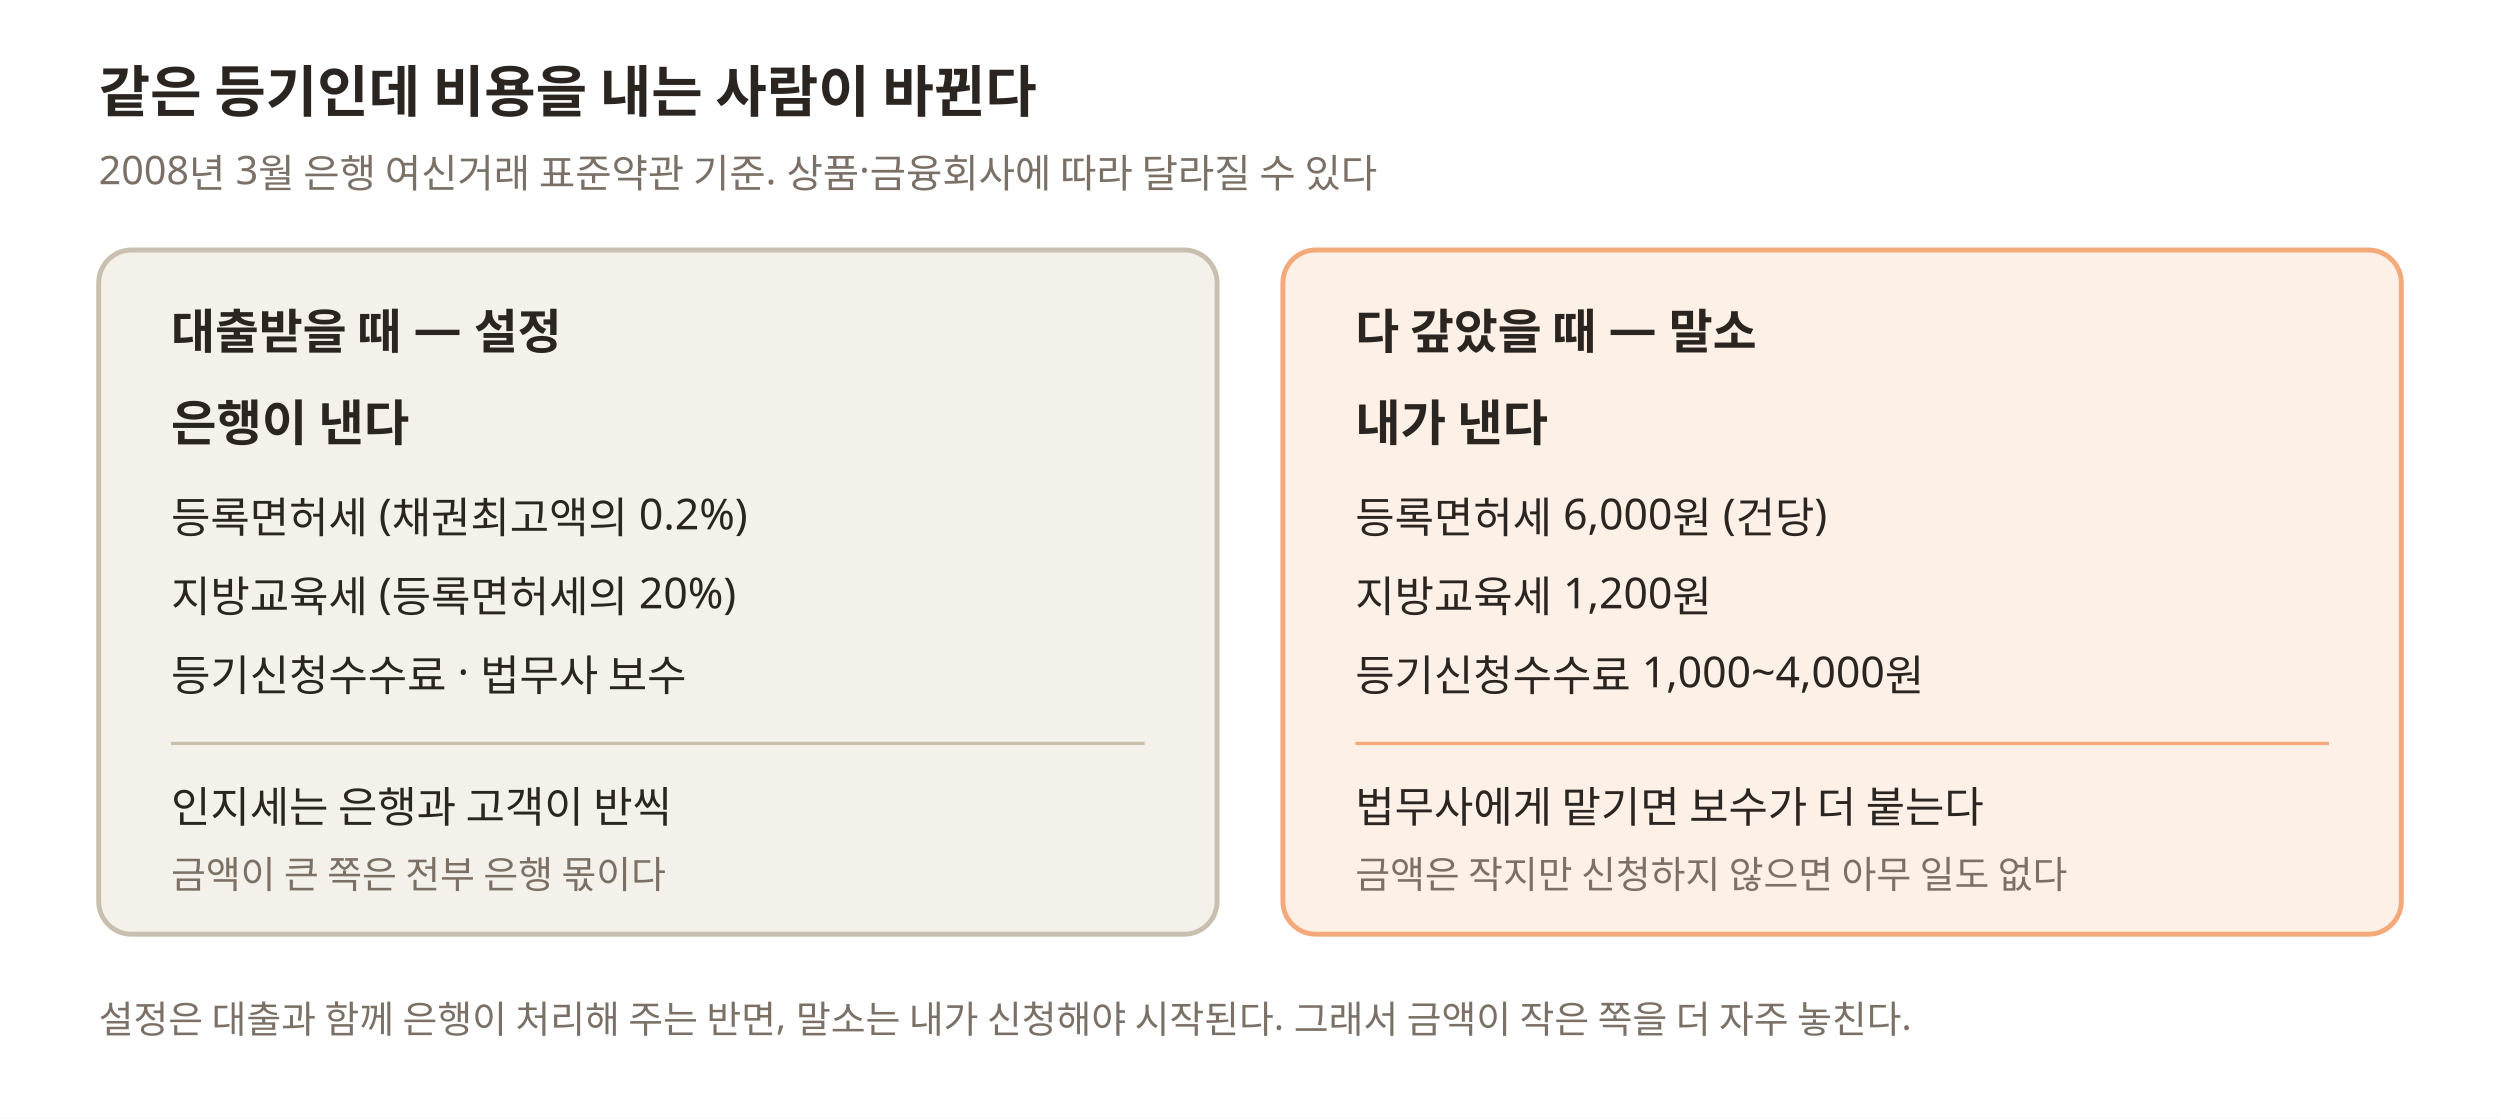
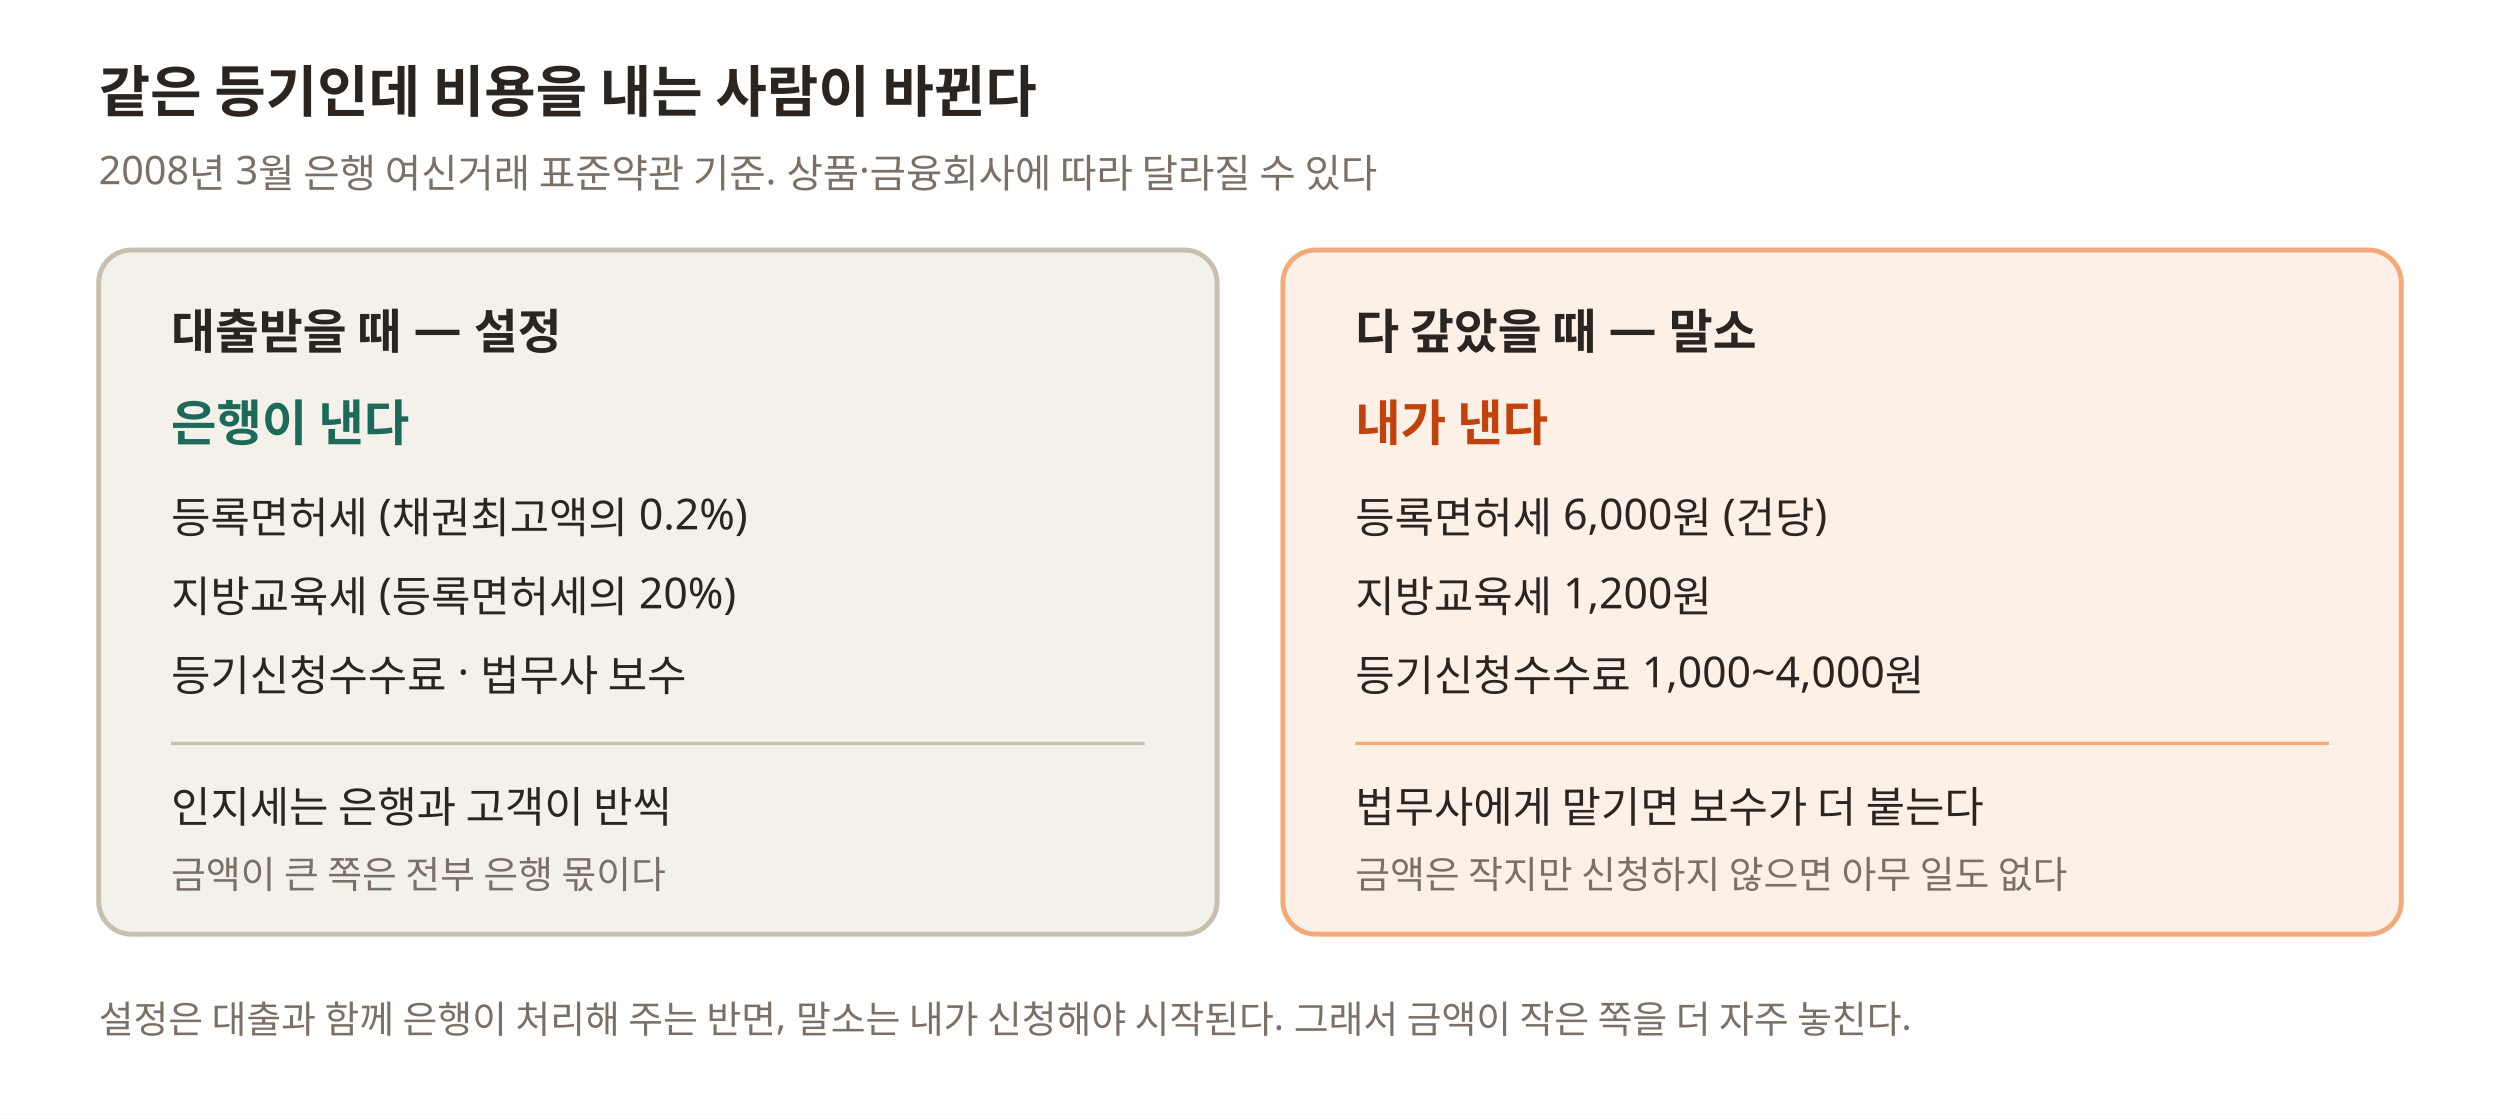
<svg xmlns="http://www.w3.org/2000/svg" viewBox="0 0 760 340" role="img" aria-label="근저당권을 설정할 때 드는 등록면허세와 지방교육세, 등기신청수수료, 법무사 보수는 은행이 부담하고 인지세만 은행과 고객이 반씩 나누는데, 대출을 갚고 근저당권을 말소할 때 드는 비용은 전부 고객이 부담한다는 것을 왼쪽 오른쪽 두 칸으로 비교해 보여주는 도식">
  <rect width="760" height="340" fill="#ffffff" />
  <style>
    text{font-family:'Pretendard',system-ui,sans-serif;fill:#2a2521}
    .title{font-size:17px;font-weight:700}
    .note{font-size:12px;fill:#7a7066}
    .head{font-size:14.5px;font-weight:700}
    .item{font-size:13px}
    .who{font-size:15px;font-weight:700}
    .sub{font-size:11.5px;fill:#7a7066}
  </style>
  <text class="title" x="30" y="34">같은 등기인데 비용을 내는 사람이 바뀐다</text>
  <text class="note" x="30" y="56">2008년 3월 은행 여신거래 표준약관 기준. 상품·금융회사에 따라 달라질 수 있다</text>
  <rect x="30" y="76" width="340" height="208" rx="10" fill="#f4f1ea" stroke="#c9bfae" stroke-width="1.5" />
  <text class="head" x="52" y="106">대출받을 때 — 설정</text>
-   <text class="who" x="52" y="134" fill="#1d6a5a">은행이 낸다</text>
+   <text class="who" x="52" y="134" style="fill:#1d6a5a">은행이 낸다</text>
  <text class="item" x="52" y="162">등록면허세 (채권최고액의 0.2%)</text>
  <text class="item" x="52" y="186">지방교육세 (등록면허세의 20%)</text>
  <text class="item" x="52" y="210">등기신청수수료 · 법무사 보수</text>
  <line x1="52" y1="226" x2="348" y2="226" stroke="#c9bfae" stroke-width="1" />
  <text class="item" x="52" y="250">인지세는 은행과 고객이 반씩</text>
  <text class="sub" x="52" y="270">금액이 큰 쪽은 전부 은행 몫이다</text>
  <rect x="390" y="76" width="340" height="208" rx="10" fill="#fdf0e6" stroke="#f4a97b" stroke-width="1.5" />
  <text class="head" x="412" y="106">다 갚았을 때 — 말소</text>
-   <text class="who" x="412" y="134" fill="#c2410c">내가 낸다</text>
+   <text class="who" x="412" y="134" style="fill:#c2410c">내가 낸다</text>
  <text class="item" x="412" y="162">등록면허세 6,000원 (건당)</text>
  <text class="item" x="412" y="186">지방교육세 1,200원</text>
  <text class="item" x="412" y="210">등기신청수수료 1,000~4,000원</text>
  <line x1="412" y1="226" x2="708" y2="226" stroke="#f4a97b" stroke-width="1" />
  <text class="item" x="412" y="250">법무사에게 맡기면 보수가 더 붙는다</text>
  <text class="sub" x="412" y="270">금액은 작지만 신청하지 않으면 아무 일도 없다</text>
  <text class="sub" x="30" y="314">설정은 대출과 함께 은행이 처리해 주는 반면, 말소는 내가 신청해야 시작된다. 그래서 금액이 작은 쪽을 더 자주 놓친다.</text>
</svg>
